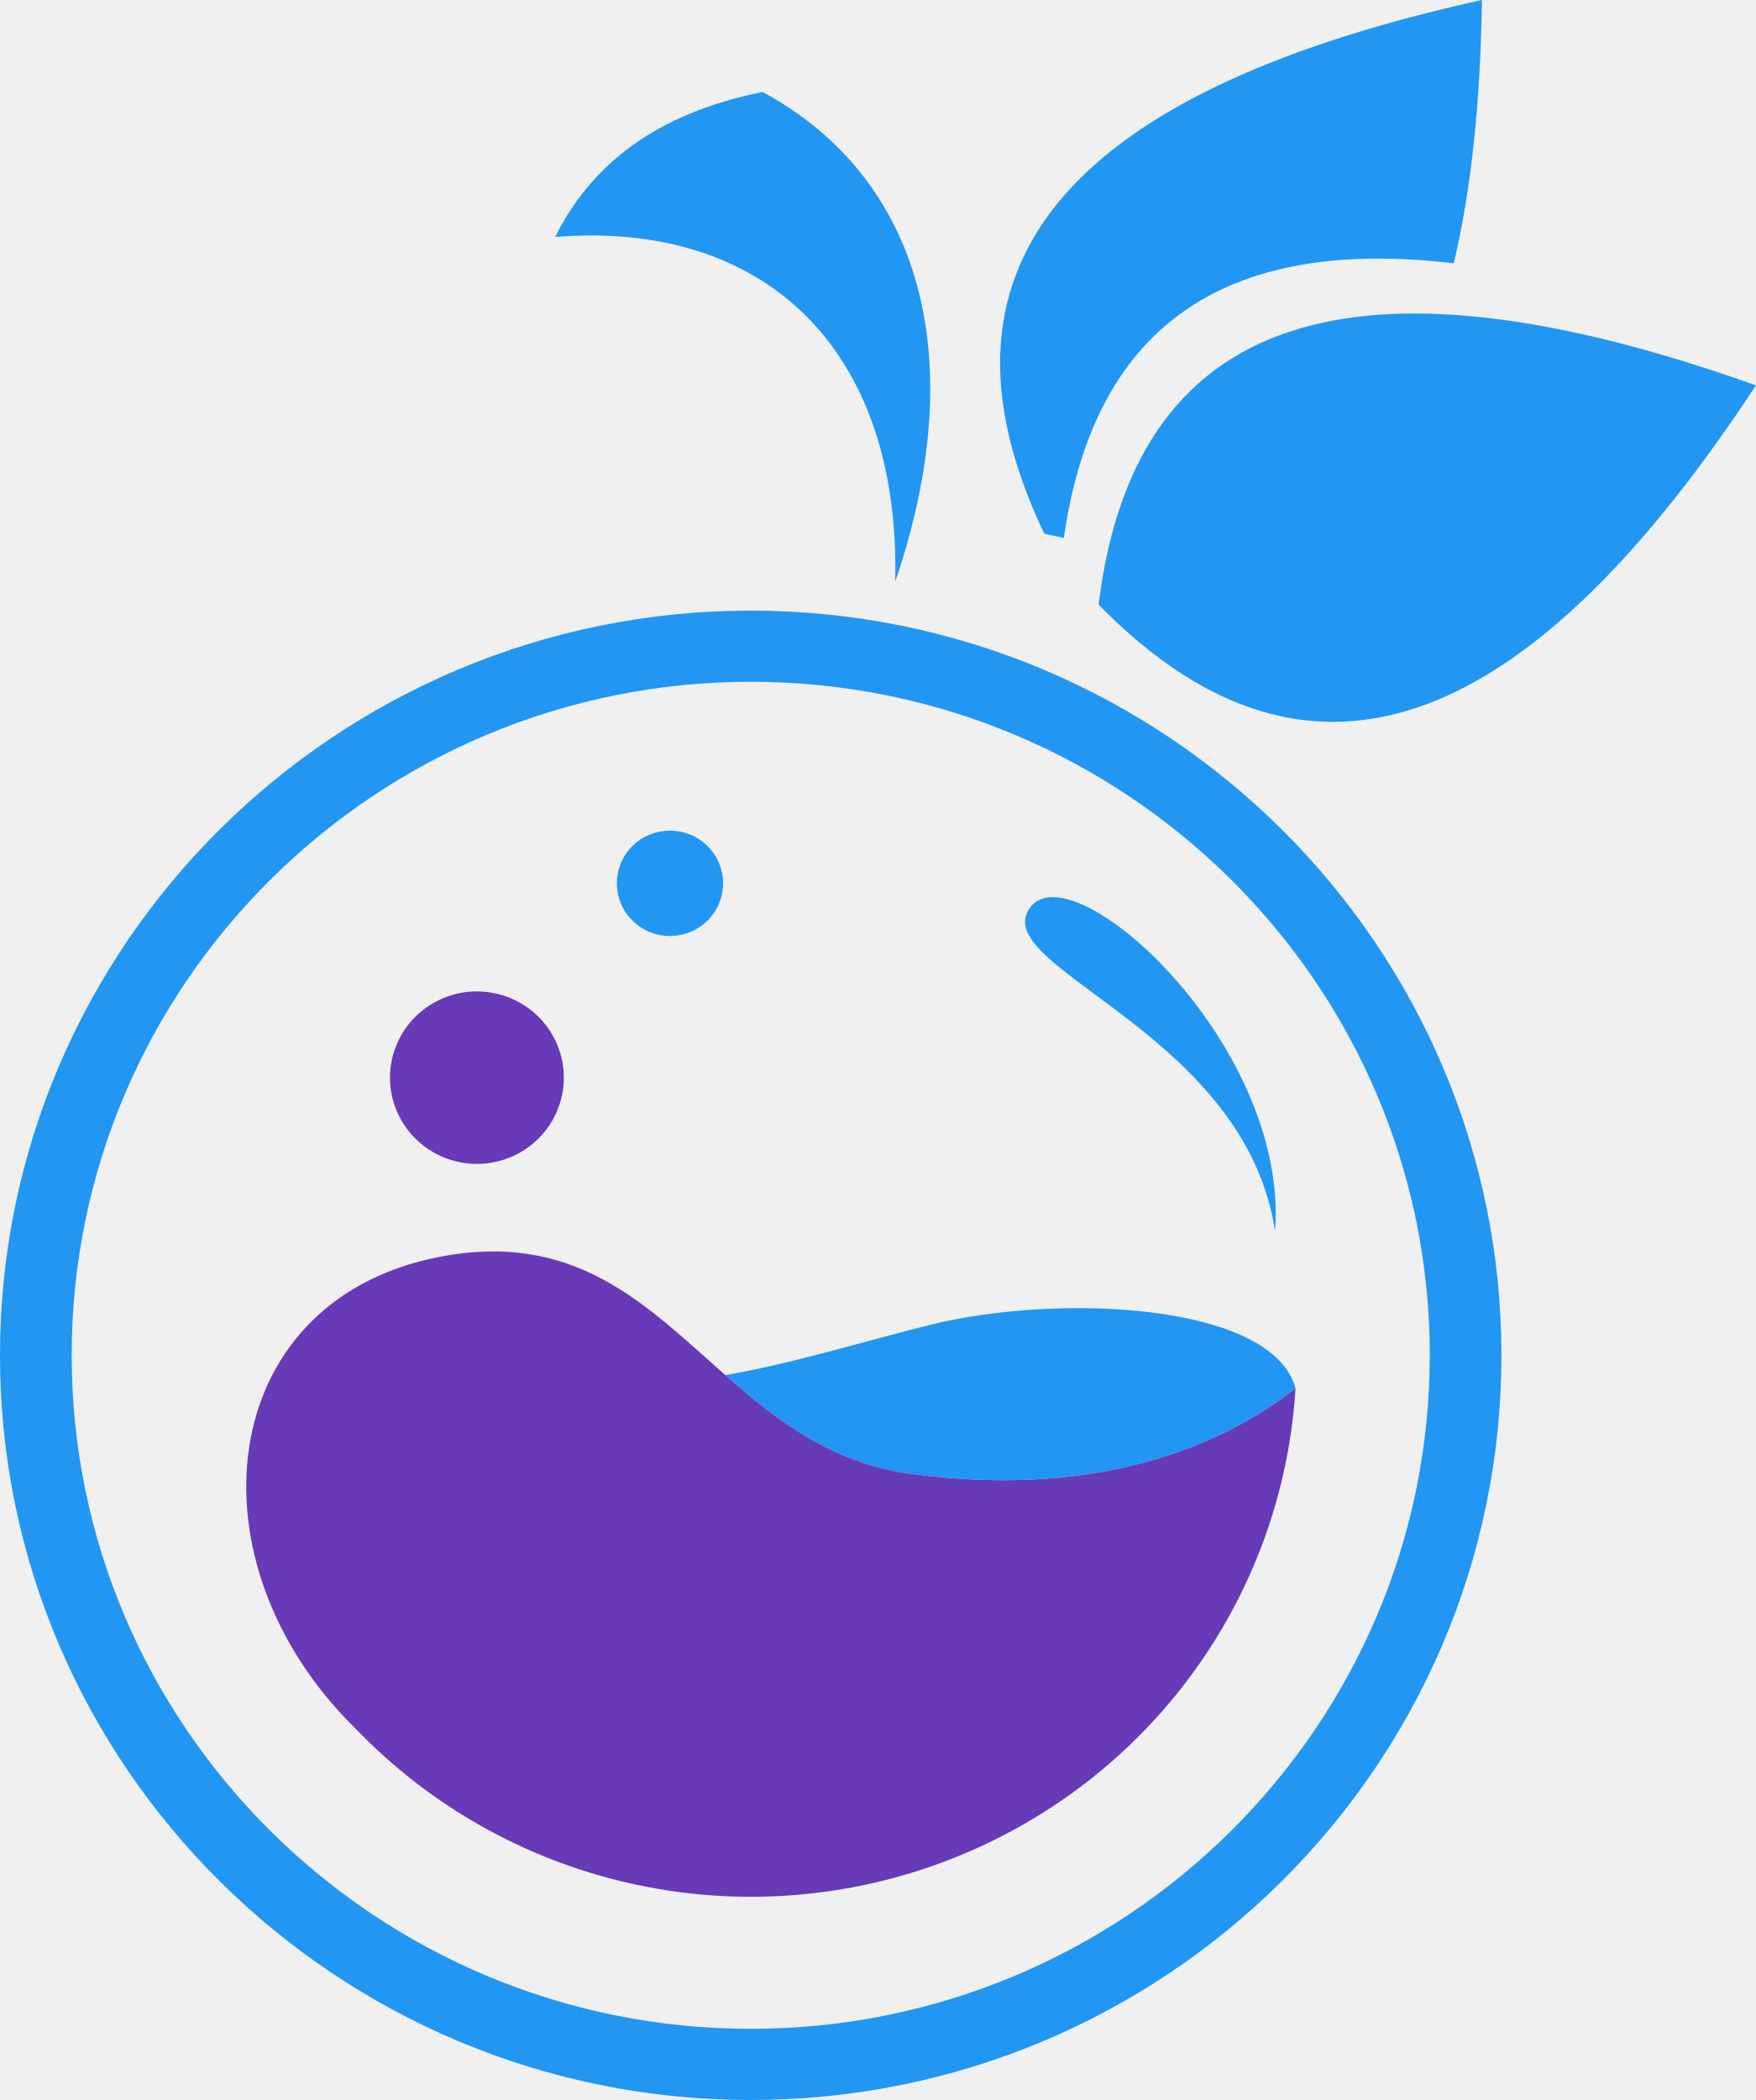
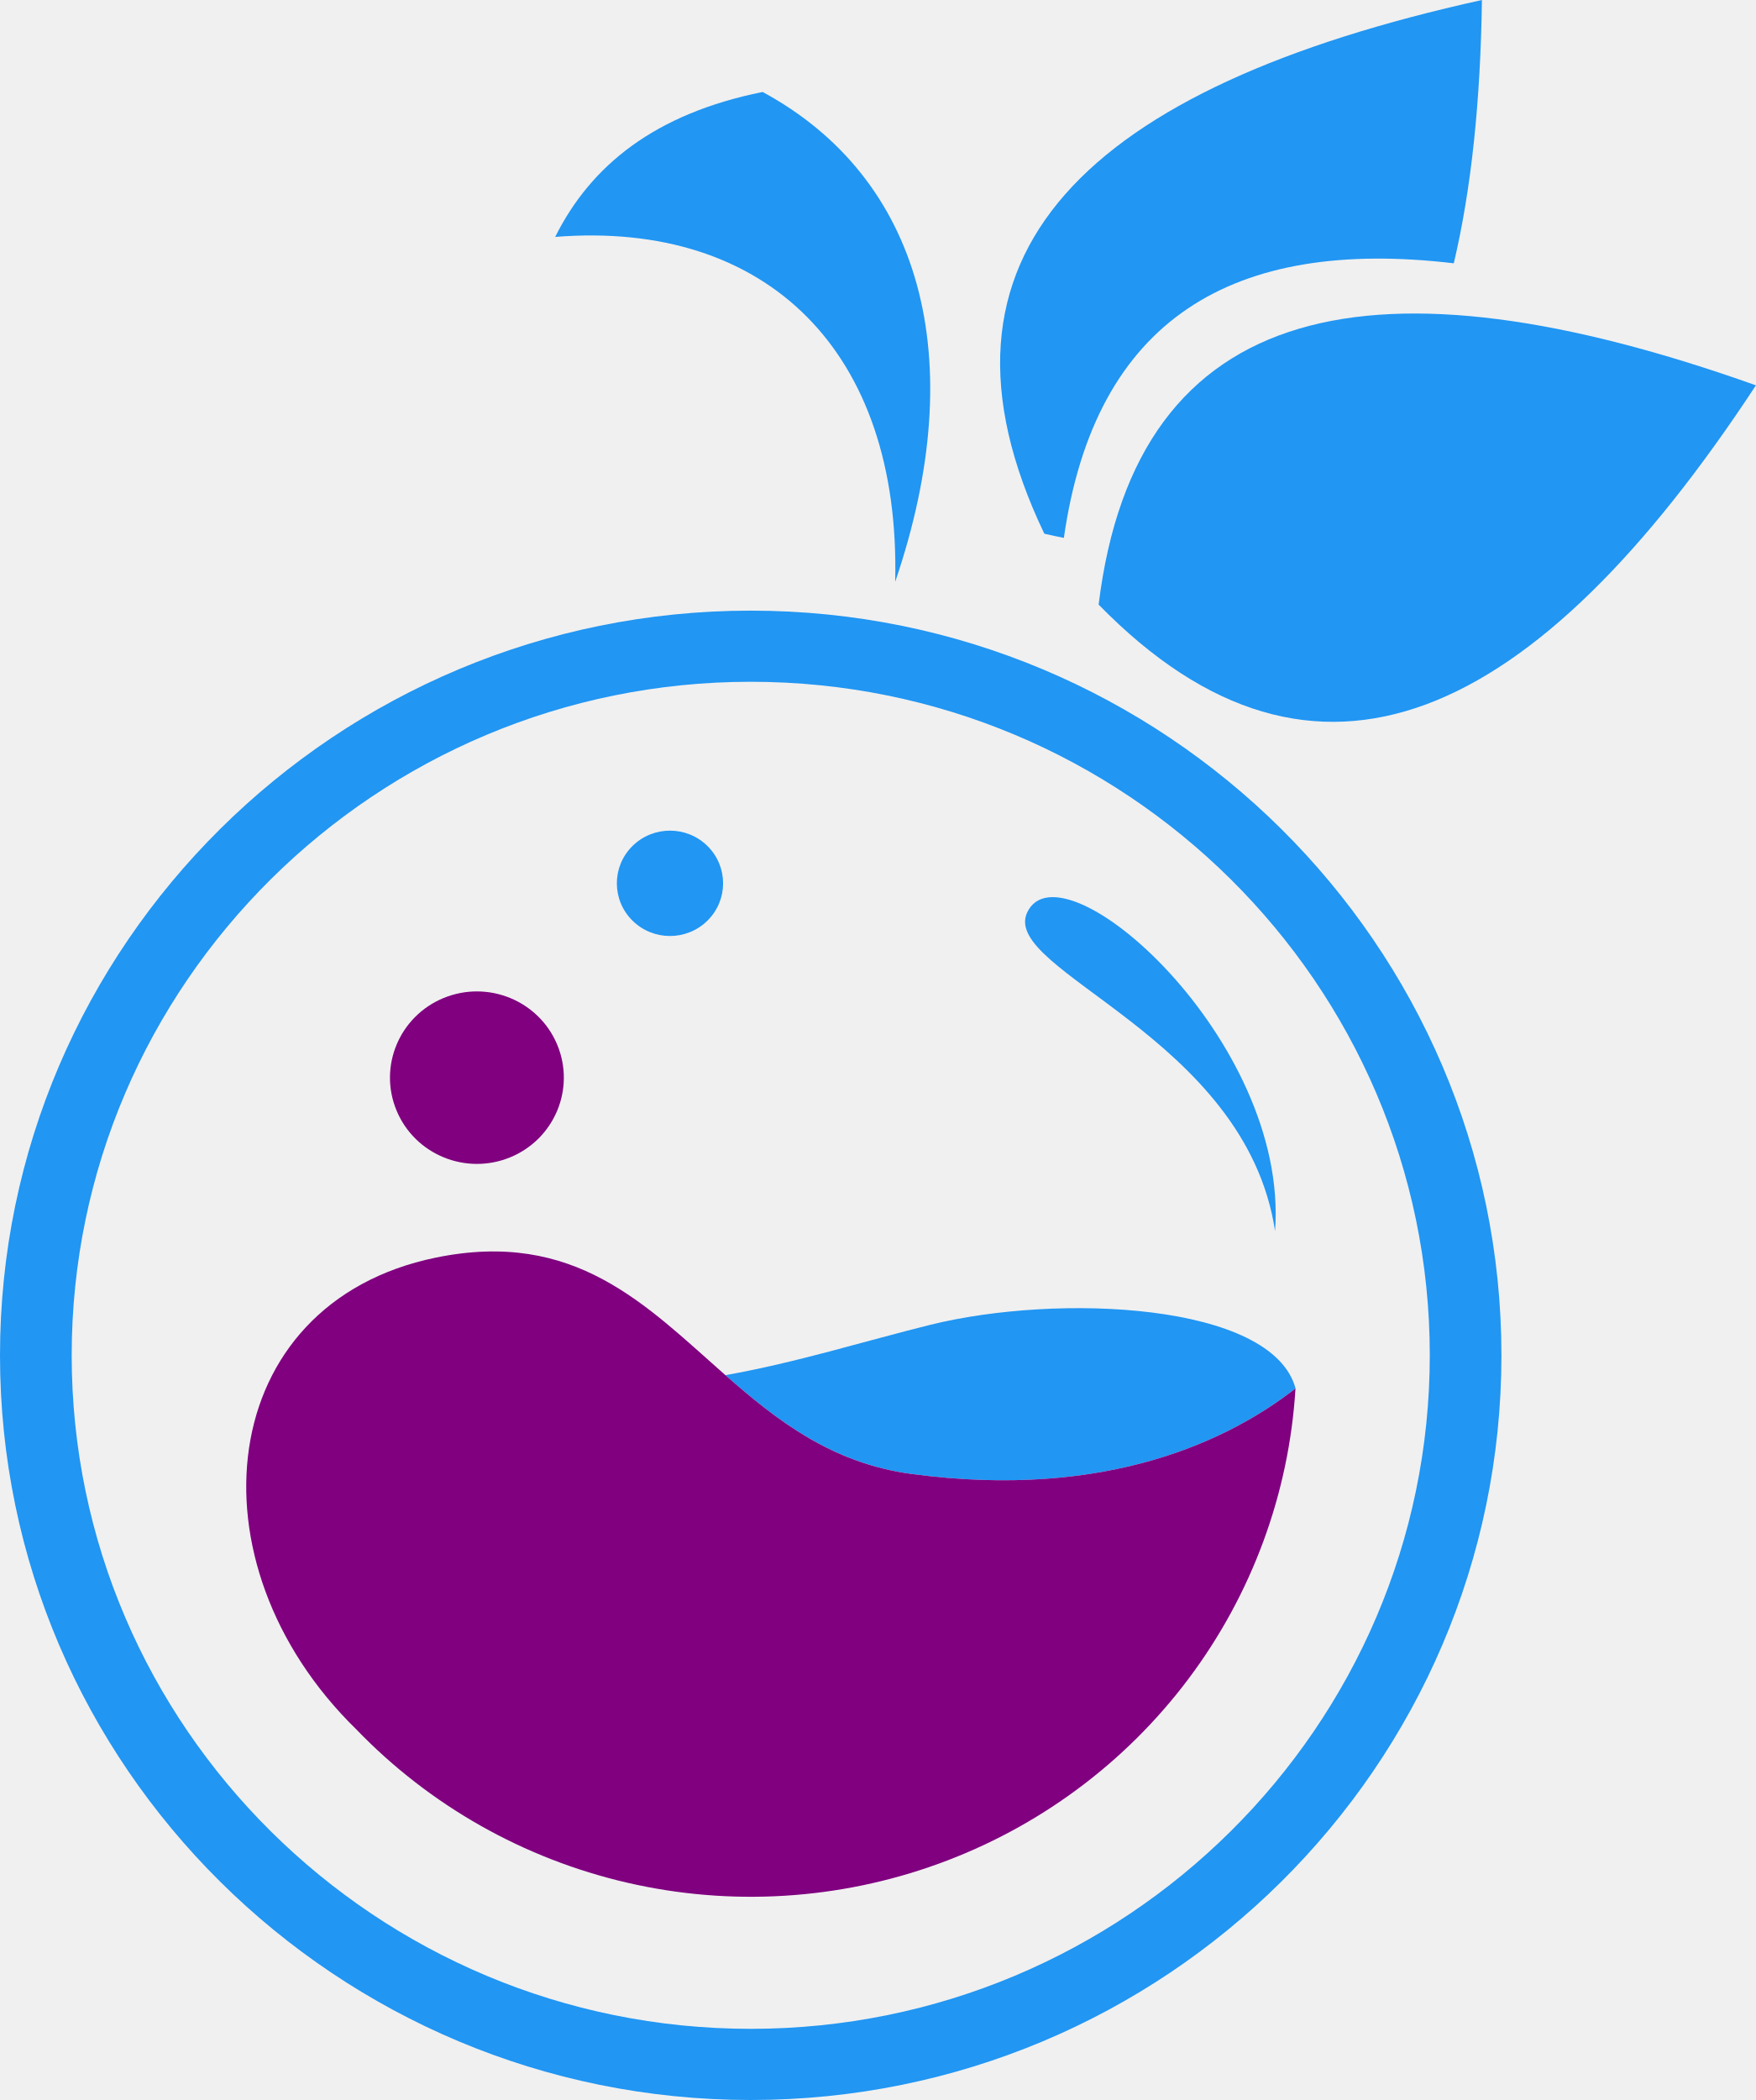
<svg xmlns="http://www.w3.org/2000/svg" width="46" height="55" viewBox="0 0 46 55" fill="none">
  <g clip-path="url(#clip0)">
    <path d="M19.667 55C8.822 55 0 46.25 0 35.497C0 24.743 8.823 15.993 19.667 15.993C30.511 15.993 39.333 24.743 39.333 35.497C39.333 46.25 30.512 55 19.667 55ZM19.667 17.856C9.859 17.856 1.878 25.769 1.878 35.496C1.878 45.223 9.859 53.136 19.667 53.136C29.475 53.136 37.456 45.221 37.456 35.494C37.456 25.767 29.477 17.856 19.667 17.856Z" fill="#2196F3" />
    <path d="M33.939 36.362C33.327 34.113 27.719 33.871 24.381 34.695C22.633 35.128 20.846 35.692 19.003 36.016C20.352 37.203 21.8 38.325 23.879 38.604C29.036 39.294 32.24 37.69 33.939 36.362Z" fill="#2196F3" />
-     <path d="M23.879 38.604C21.796 38.325 20.352 37.203 19.003 36.016C16.916 34.179 15.059 32.189 11.415 32.938C5.622 34.129 4.86 40.925 9.333 45.292C11.254 47.286 13.72 48.682 16.428 49.308C19.137 49.934 21.971 49.762 24.583 48.814C27.195 47.867 29.471 46.184 31.133 43.972C32.794 41.761 33.77 39.117 33.938 36.364C32.24 37.69 29.036 39.294 23.879 38.604Z" fill="#673AB7" />
+     <path d="M23.879 38.604C21.796 38.325 20.352 37.203 19.003 36.016C16.916 34.179 15.059 32.189 11.415 32.938C5.622 34.129 4.86 40.925 9.333 45.292C11.254 47.286 13.72 48.682 16.428 49.308C19.137 49.934 21.971 49.762 24.583 48.814C27.195 47.867 29.471 46.184 31.133 43.972C32.794 41.761 33.77 39.117 33.938 36.364C32.24 37.69 29.036 39.294 23.879 38.604Z" fill="#800080" />
    <path d="M26.91 23.896C26.188 25.433 32.632 27.138 33.403 32.242C33.775 27.218 27.805 21.996 26.91 23.896Z" fill="#2196F3" />
-     <path d="M13.365 30.311C14.527 29.834 15.078 28.513 14.597 27.36C14.116 26.208 12.784 25.661 11.622 26.138C10.46 26.616 9.909 27.936 10.39 29.089C10.871 30.241 12.203 30.788 13.365 30.311Z" fill="#673AB7" />
+     <path d="M13.365 30.311C14.527 29.834 15.078 28.513 14.597 27.36C14.116 26.208 12.784 25.661 11.622 26.138C10.46 26.616 9.909 27.936 10.39 29.089C10.871 30.241 12.203 30.788 13.365 30.311Z" fill="#800080" />
    <path d="M18.535 24.11C19.079 23.571 19.079 22.698 18.535 22.159C17.992 21.62 17.111 21.62 16.567 22.159C16.024 22.698 16.024 23.571 16.567 24.11C17.111 24.649 17.992 24.649 18.535 24.11Z" fill="#2196F3" />
    <path d="M23.451 15.238C25.462 9.348 24.11 4.643 19.979 2.409C17.154 2.978 15.478 4.334 14.544 6.205C20.084 5.761 23.6 9.199 23.451 15.238Z" fill="#2196F3" />
    <path d="M46 10.092C36.049 6.551 29.768 7.765 28.781 15.835C34.484 21.67 40.229 18.877 46 10.092Z" fill="#2196F3" />
    <path d="M38.085 6.896C38.547 4.941 38.786 2.63 38.822 0C28.502 2.279 23.847 6.634 27.358 13.978C27.533 14.02 27.701 14.054 27.87 14.088C28.691 8.341 32.303 6.213 38.085 6.896Z" fill="#2196F3" />
  </g>
  <defs>
    <clipPath id="clip0">
      <rect width="46" height="55" fill="white" />
    </clipPath>
  </defs>
</svg>
